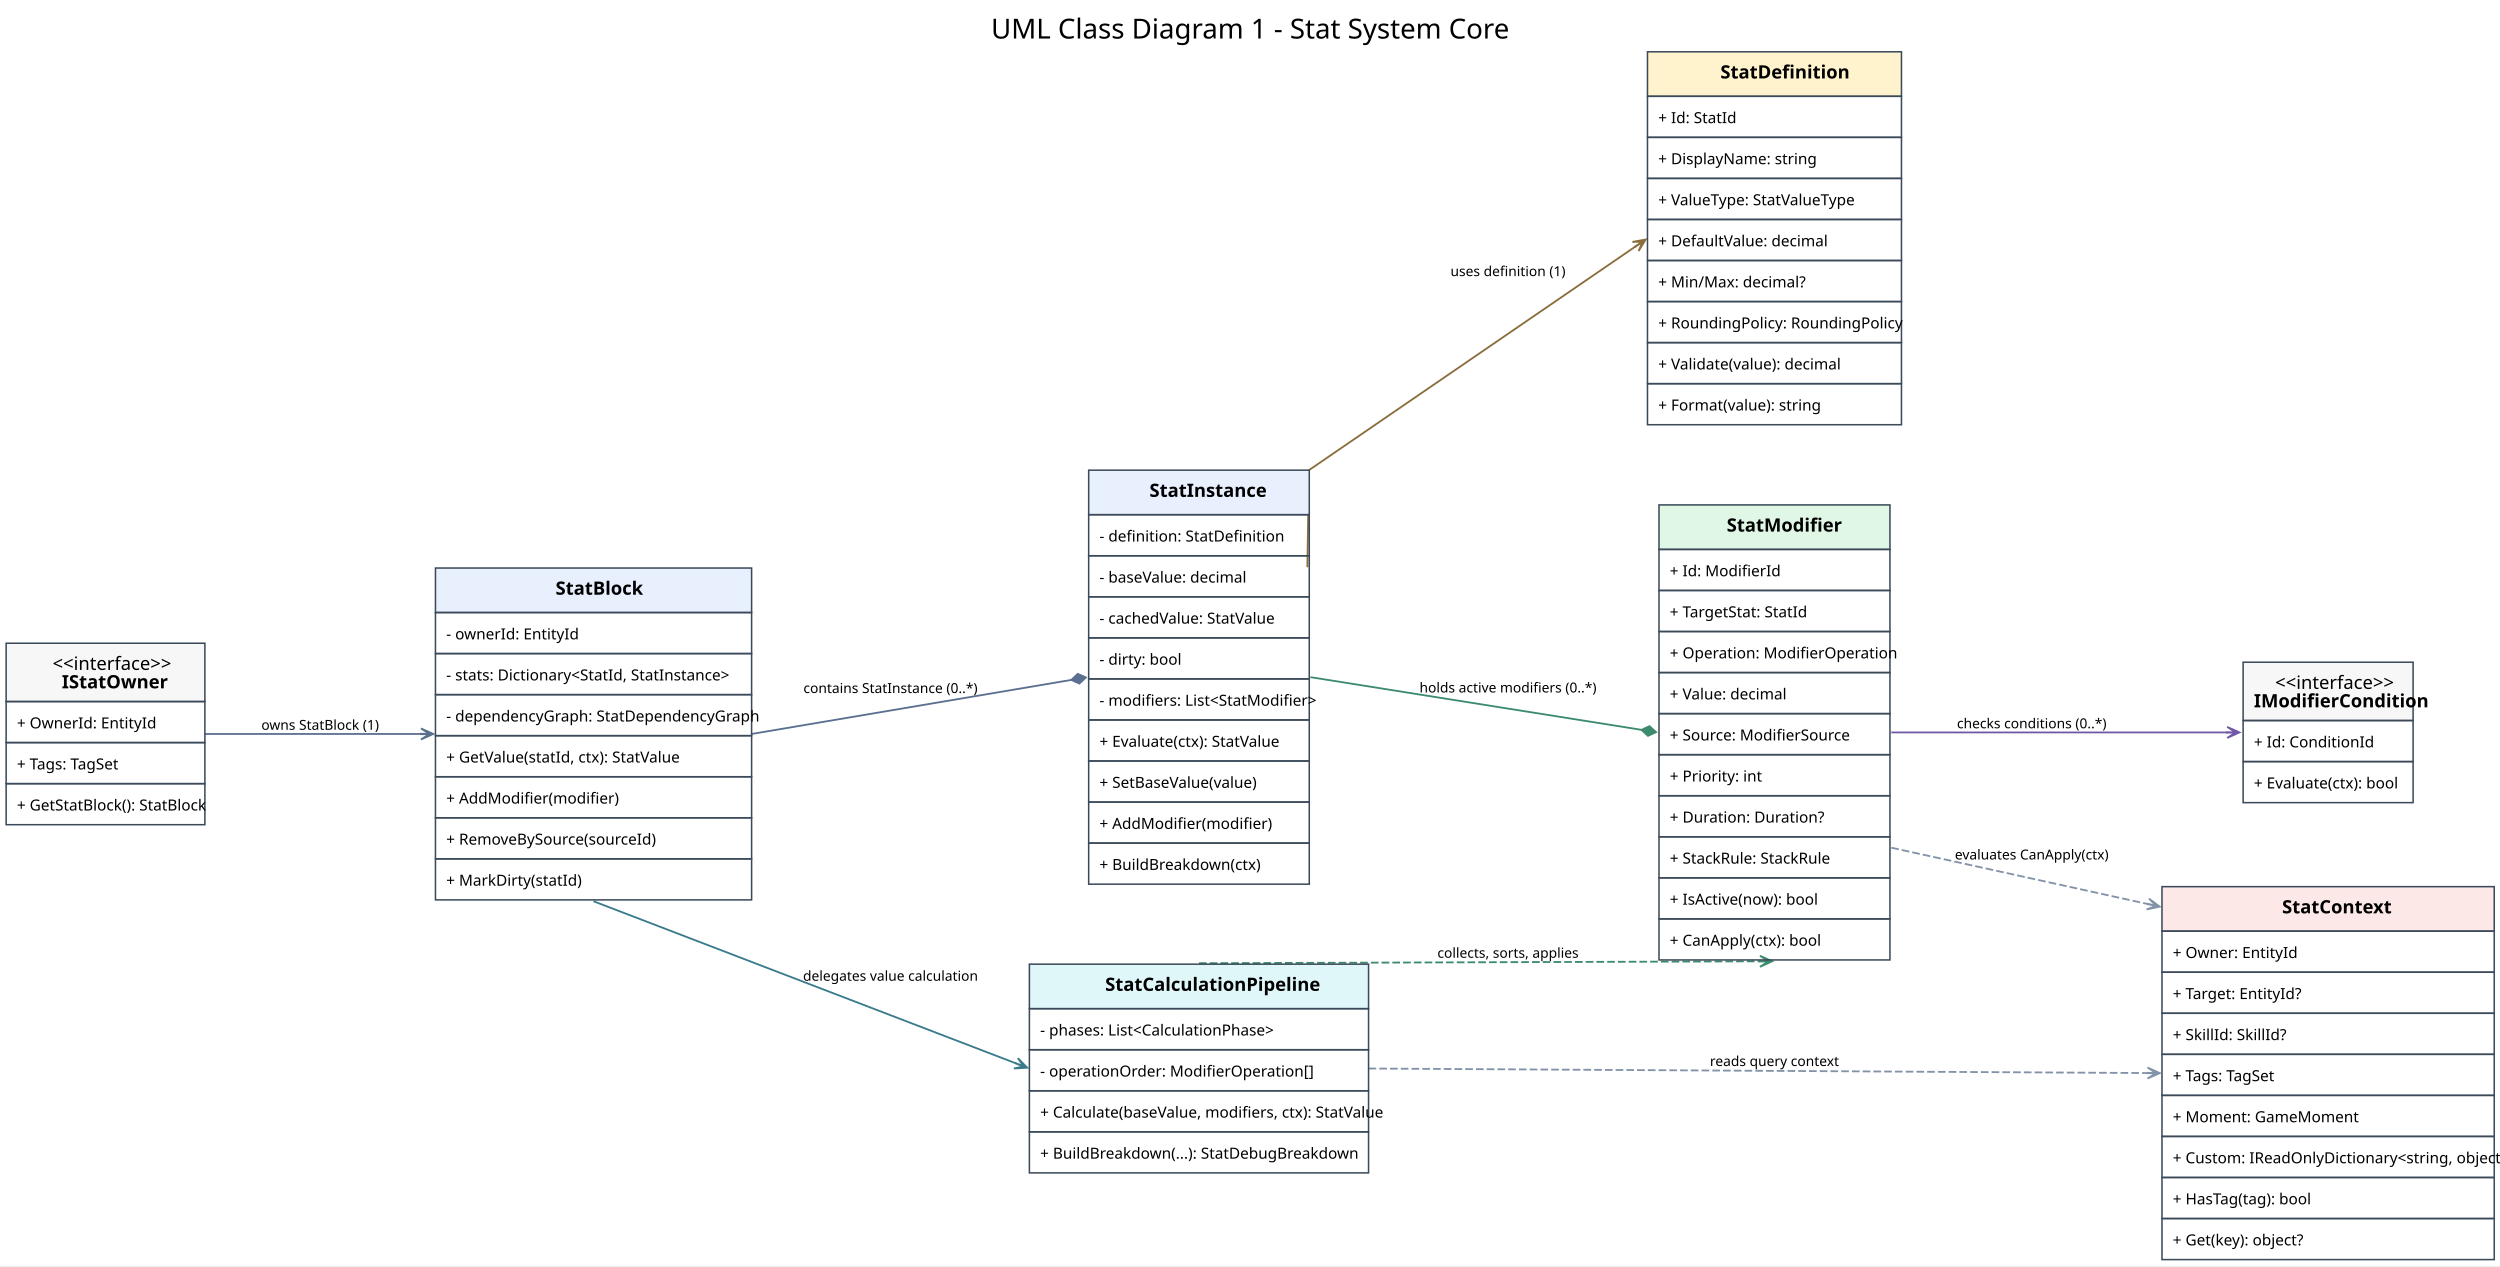
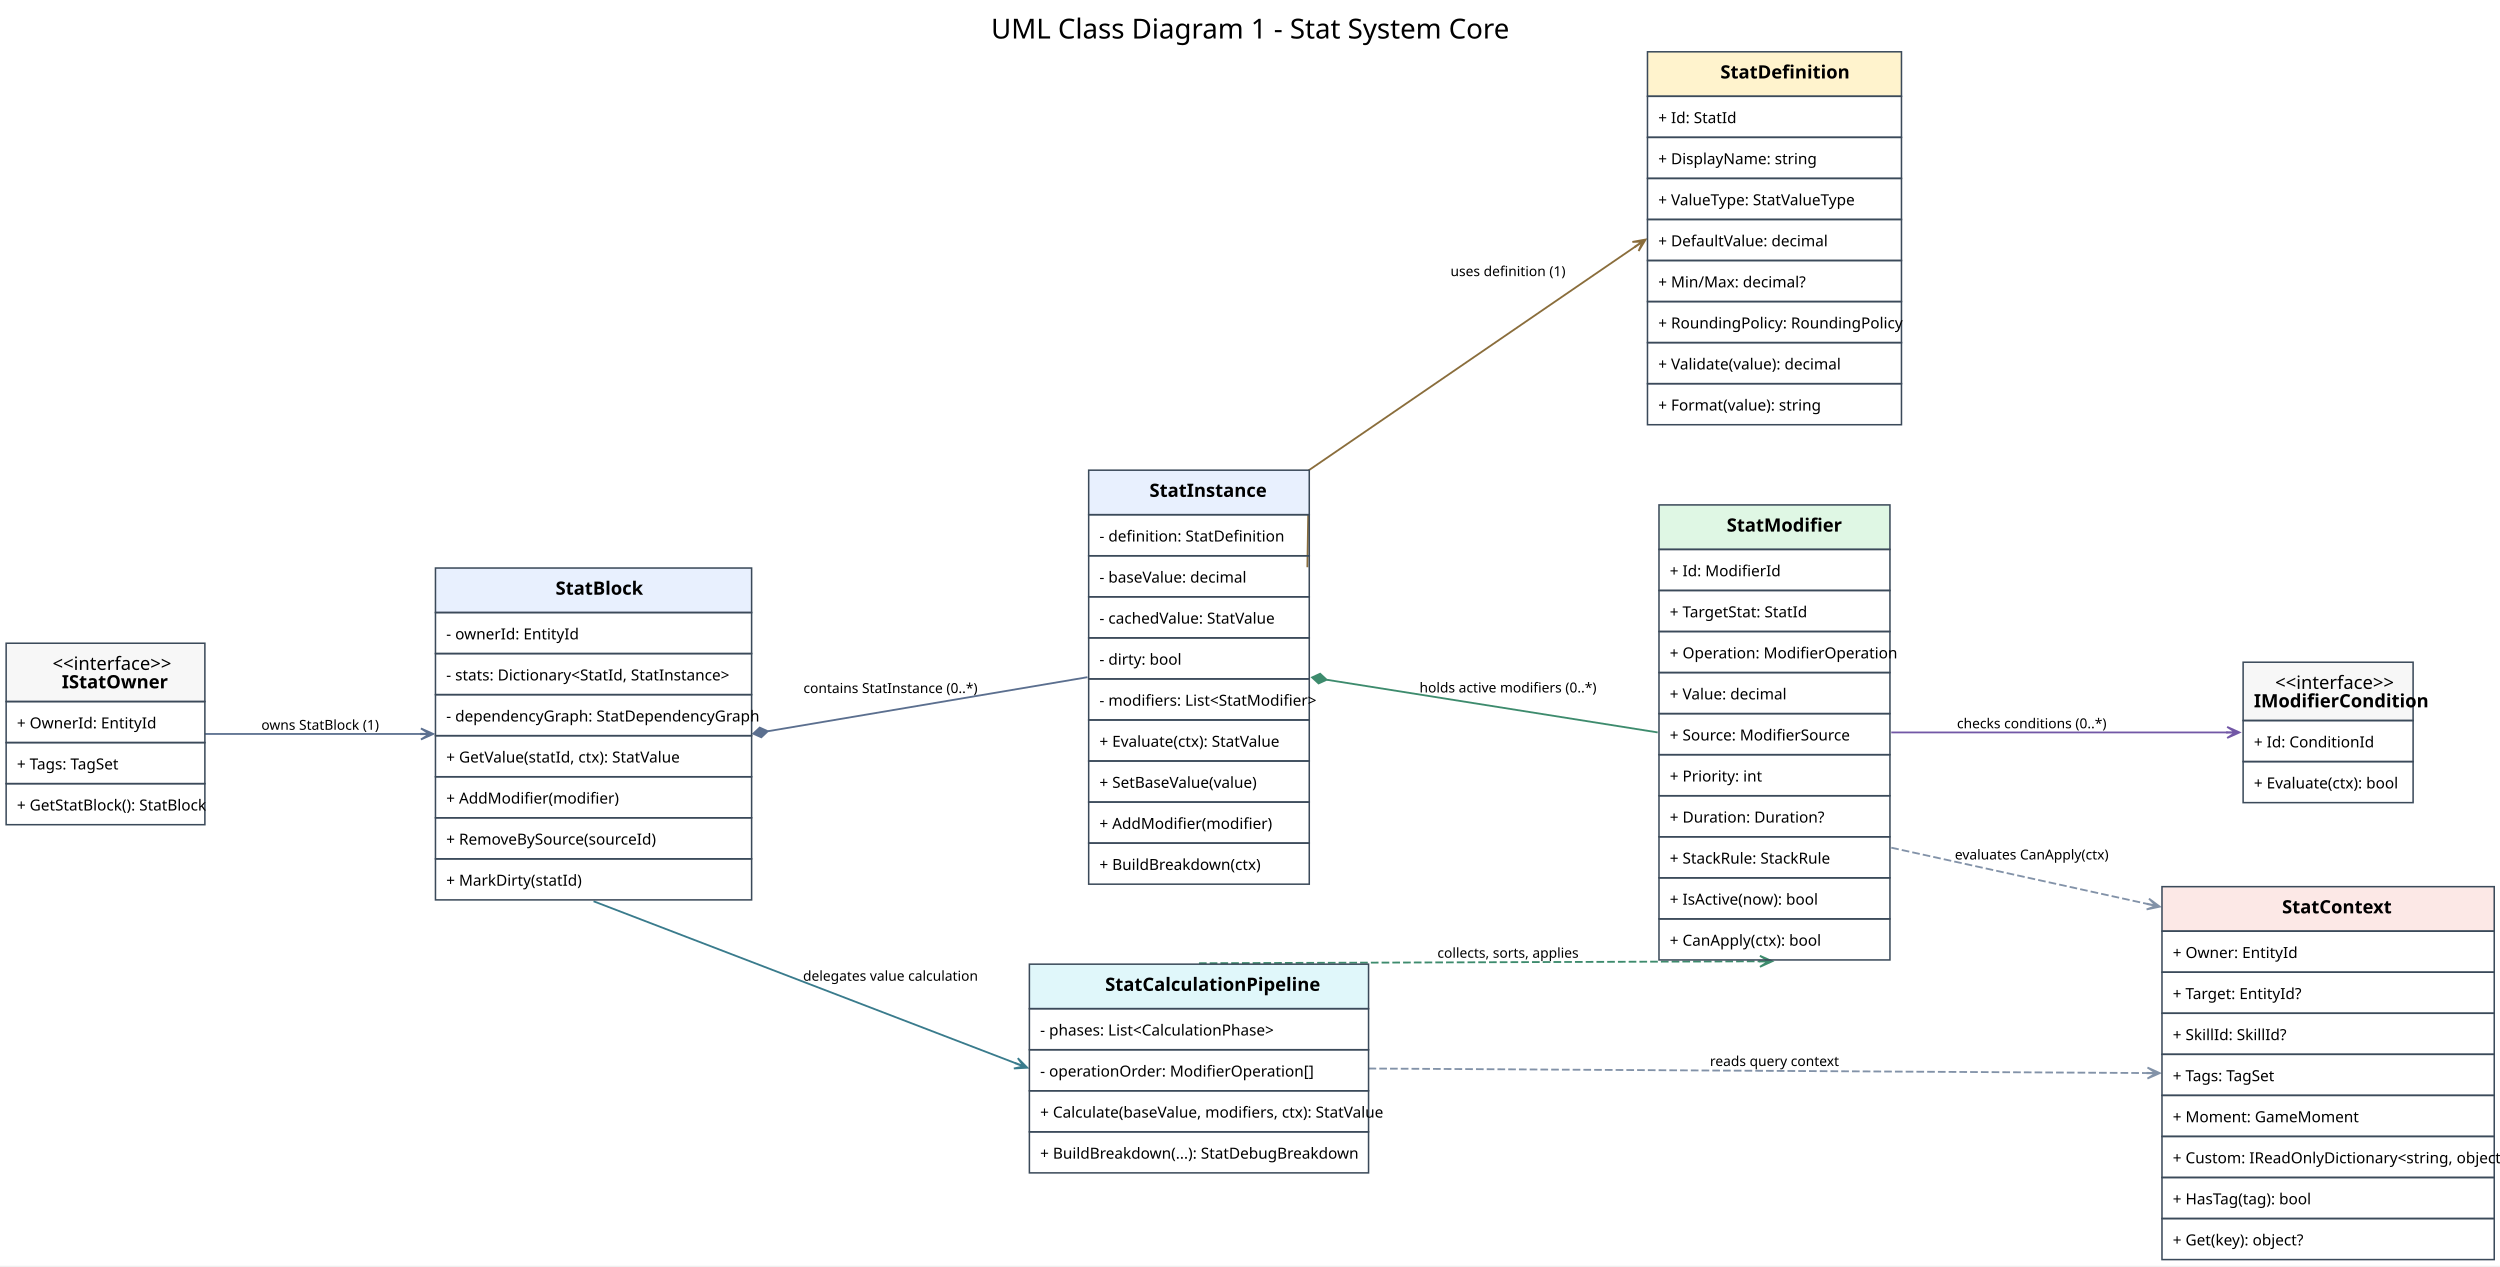
<svg xmlns="http://www.w3.org/2000/svg" width="2172pt" height="1100pt" viewBox="0.00 0.00 2172.00 1100.00">
  <g id="graph0" class="graph" transform="scale(1.33333 1.33333) rotate(0) translate(4 820.75)">
    <polygon fill="white" stroke="none" points="-4,4 -4,-820.75 1625.25,-820.75 1625.25,4 -4,4" />
    <text xml:space="preserve" text-anchor="middle" x="810.62" y="-795.65" font-family="Noto Sans KR" font-size="18.00">UML Class Diagram 1 - Stat System Core</text>
    <g id="edge1" class="edge">
      <path fill="none" stroke="#5b6f8f" stroke-width="1.2" d="M129.5,-342.5C129.5,-342.5 237.46,-342.5 270.35,-342.5" />
      <polygon fill="#5b6f8f" stroke="#5b6f8f" stroke-width="1.2" points="278.29,-342.5 270.29,-346.1 275.75,-342.6 270.29,-342.6 270.29,-342.5 270.29,-342.4 275.75,-342.4 270.29,-338.9 278.29,-342.5" />
      <text xml:space="preserve" text-anchor="middle" x="204.62" y="-345.2" font-family="Noto Sans KR" font-size="9.00">owns StatBlock (1)</text>
    </g>
    <g id="edge2" class="edge">
-       <path fill="none" stroke="#5b6f8f" stroke-width="1.2" d="M485.75,-342.5C485.75,-342.5 650.33,-370.32 694.05,-377.72" />
-       <polygon fill="#5b6f8f" stroke="#5b6f8f" stroke-width="1.2" points="694.08,-377.72 699.34,-375.36 703.54,-379.32 698.28,-381.67 694.08,-377.72" />
+       <path fill="none" stroke="#5b6f8f" stroke-width="1.2" d="M496.31,-344.28C540.02,-351.68 704.61,-379.5 704.61,-379.5" />
+       <polygon fill="#5b6f8f" stroke="#5b6f8f" stroke-width="1.2" points="496.28,-344.28 491.02,-346.64 486.82,-342.68 492.08,-340.33 496.28,-344.28" />
      <text xml:space="preserve" text-anchor="middle" x="576.25" y="-369.18" font-family="Noto Sans KR" font-size="9.00">contains StatInstance (0..*)</text>
    </g>
    <g id="edge6" class="edge">
      <path fill="none" stroke="#397b8c" stroke-width="1.2" d="M382.75,-233.48C382.75,-233.48 610,-146.28 657.94,-127.88" />
      <polygon fill="#397b8c" stroke="#397b8c" stroke-width="1.2" points="665.38,-125.02 659.21,-131.25 663.05,-126.03 657.95,-127.98 657.92,-127.89 657.88,-127.8 662.98,-125.84 656.63,-124.53 665.38,-125.02" />
      <text xml:space="preserve" text-anchor="middle" x="576.25" y="-181.69" font-family="Noto Sans KR" font-size="9.00">delegates value calculation</text>
    </g>
    <g id="edge3" class="edge">
      <path fill="none" stroke="#8a6d3b" stroke-width="1.2" d="M847.89,-451.14C847.89,-451.14 848.89,-514.38 848.89,-514.38 848.89,-514.38 1023.11,-633.72 1061.91,-660.3" />
      <polygon fill="#8a6d3b" stroke="#8a6d3b" stroke-width="1.2" points="1068.29,-664.67 1059.66,-663.12 1066.14,-663.32 1061.64,-660.23 1061.69,-660.15 1061.75,-660.07 1066.26,-663.16 1063.73,-657.18 1068.29,-664.67" />
      <text xml:space="preserve" text-anchor="middle" x="978.62" y="-640.84" font-family="Noto Sans KR" font-size="9.00">uses definition (1)</text>
    </g>
    <g id="edge4" class="edge">
-       <path fill="none" stroke="#3d8b6d" stroke-width="1.2" d="M849.89,-379.5C849.89,-379.5 1020.81,-352.31 1065.54,-345.19" />
-       <polygon fill="#3d8b6d" stroke="#3d8b6d" stroke-width="1.2" points="1065.6,-345.18 1069.83,-341.26 1075.08,-343.67 1070.84,-347.58 1065.6,-345.18" />
+       <path fill="none" stroke="#3d8b6d" stroke-width="1.2" d="M860.5,-377.81C905.23,-370.69 1076.15,-343.5 1076.15,-343.5" />
+       <polygon fill="#3d8b6d" stroke="#3d8b6d" stroke-width="1.2" points="860.44,-377.82 856.2,-381.74 850.96,-379.33 855.2,-375.42 860.44,-377.82" />
      <text xml:space="preserve" text-anchor="middle" x="978.62" y="-369.53" font-family="Noto Sans KR" font-size="9.00">holds active modifiers (0..*)</text>
    </g>
    <g id="edge8" class="edge">
      <path fill="none" stroke="#8292a8" stroke-width="1.2" stroke-dasharray="5,2" d="M1228.35,-268.4C1228.35,-268.4 1359.81,-239.53 1395.76,-231.64" />
      <polygon fill="#8292a8" stroke="#8292a8" stroke-width="1.2" points="1403.32,-229.97 1396.28,-235.21 1400.86,-230.62 1395.53,-231.79 1395.51,-231.69 1395.49,-231.59 1400.82,-230.42 1394.74,-228.17 1403.32,-229.97" />
      <text xml:space="preserve" text-anchor="middle" x="1319.88" y="-260.71" font-family="Noto Sans KR" font-size="9.00">evaluates CanApply(ctx)</text>
    </g>
    <g id="edge5" class="edge">
      <path fill="none" stroke="#7257a6" stroke-width="1.2" d="M1228.35,-343.5C1228.35,-343.5 1404.73,-343.5 1447.44,-343.5" />
      <polygon fill="#7257a6" stroke="#7257a6" stroke-width="1.2" points="1455.22,-343.5 1447.22,-347.1 1452.68,-343.6 1447.22,-343.6 1447.22,-343.5 1447.22,-343.4 1452.68,-343.4 1447.22,-339.9 1455.22,-343.5" />
      <text xml:space="preserve" text-anchor="middle" x="1319.88" y="-346.2" font-family="Noto Sans KR" font-size="9.00">checks conditions (0..*)</text>
    </g>
    <g id="edge9" class="edge">
      <path fill="none" stroke="#3d8b6d" stroke-width="1.2" stroke-dasharray="5,2" d="M777.25,-193.11C777.25,-193.11 1085.23,-194.16 1142.98,-194.36" />
      <polygon fill="#3d8b6d" stroke="#3d8b6d" stroke-width="1.2" points="1150.79,-194.39 1142.78,-197.96 1148.25,-194.48 1142.79,-194.46 1142.79,-194.36 1142.79,-194.26 1148.25,-194.28 1142.8,-190.76 1150.79,-194.39" />
      <text xml:space="preserve" text-anchor="middle" x="978.62" y="-196.67" font-family="Noto Sans KR" font-size="9.00">collects, sorts, applies</text>
    </g>
    <g id="edge7" class="edge">
      <path fill="none" stroke="#8292a8" stroke-width="1.2" stroke-dasharray="5,2" d="M887.75,-124.5C887.75,-124.5 1325.26,-121.96 1395.34,-121.55" />
      <polygon fill="#8292a8" stroke="#8292a8" stroke-width="1.2" points="1403.29,-121.51 1395.31,-125.15 1400.75,-121.62 1395.29,-121.66 1395.29,-121.56 1395.29,-121.46 1400.75,-121.42 1395.27,-117.96 1403.29,-121.51" />
      <text xml:space="preserve" text-anchor="middle" x="1152.25" y="-126.14" font-family="Noto Sans KR" font-size="9.00">reads query context</text>
    </g>
    <g id="node1" class="node">
      <polygon fill="#f7f7f7" stroke="none" points="0,-363.62 0,-401.62 129.5,-401.62 129.5,-363.62 0,-363.62" />
      <polygon fill="none" stroke="#3b4a5a" points="0,-363.62 0,-401.62 129.5,-401.62 129.5,-363.62 0,-363.62" />
      <text xml:space="preserve" text-anchor="start" x="30.25" y="-384.23" font-family="Noto Sans KR" font-size="12.00">&lt;&lt;interface&gt;&gt;</text>
      <text xml:space="preserve" text-anchor="start" x="36.25" y="-372.23" font-family="Noto Sans KR" font-weight="bold" font-size="12.00">IStatOwner</text>
      <polygon fill="none" stroke="#3b4a5a" points="0,-336.88 0,-363.62 129.5,-363.62 129.5,-336.88 0,-336.88" />
      <text xml:space="preserve" text-anchor="start" x="7" y="-346.12" font-family="Noto Sans KR" font-size="10.00">+ OwnerId: EntityId</text>
      <polygon fill="none" stroke="#3b4a5a" points="0,-310.12 0,-336.88 129.5,-336.88 129.5,-310.12 0,-310.12" />
      <text xml:space="preserve" text-anchor="start" x="7" y="-319.38" font-family="Noto Sans KR" font-size="10.00">+ Tags: TagSet</text>
      <polygon fill="none" stroke="#3b4a5a" points="0,-283.38 0,-310.12 129.5,-310.12 129.5,-283.38 0,-283.38" />
      <text xml:space="preserve" text-anchor="start" x="7" y="-292.62" font-family="Noto Sans KR" font-size="10.00">+ GetStatBlock(): StatBlock</text>
    </g>
    <g id="node2" class="node">
      <polygon fill="#e8f0fe" stroke="none" points="279.75,-421.62 279.75,-450.62 485.75,-450.62 485.75,-421.62 279.75,-421.62" />
      <polygon fill="none" stroke="#3b4a5a" points="279.75,-421.62 279.75,-450.62 485.75,-450.62 485.75,-421.62 279.75,-421.62" />
      <text xml:space="preserve" text-anchor="start" x="358" y="-433.23" font-family="Noto Sans KR" font-weight="bold" font-size="12.00">StatBlock</text>
      <polygon fill="none" stroke="#3b4a5a" points="279.75,-394.88 279.75,-421.62 485.75,-421.62 485.75,-394.88 279.75,-394.88" />
      <text xml:space="preserve" text-anchor="start" x="286.75" y="-404.12" font-family="Noto Sans KR" font-size="10.00">- ownerId: EntityId</text>
      <polygon fill="none" stroke="#3b4a5a" points="279.75,-368.12 279.75,-394.88 485.75,-394.88 485.75,-368.12 279.75,-368.12" />
      <text xml:space="preserve" text-anchor="start" x="286.75" y="-377.38" font-family="Noto Sans KR" font-size="10.00">- stats: Dictionary&lt;StatId, StatInstance&gt;</text>
      <polygon fill="none" stroke="#3b4a5a" points="279.75,-341.38 279.75,-368.12 485.75,-368.12 485.75,-341.38 279.75,-341.38" />
      <text xml:space="preserve" text-anchor="start" x="286.75" y="-350.62" font-family="Noto Sans KR" font-size="10.00">- dependencyGraph: StatDependencyGraph</text>
      <polygon fill="none" stroke="#3b4a5a" points="279.75,-314.62 279.75,-341.38 485.75,-341.38 485.75,-314.62 279.75,-314.62" />
      <text xml:space="preserve" text-anchor="start" x="286.75" y="-323.88" font-family="Noto Sans KR" font-size="10.00">+ GetValue(statId, ctx): StatValue</text>
      <polygon fill="none" stroke="#3b4a5a" points="279.75,-287.88 279.75,-314.62 485.75,-314.62 485.75,-287.88 279.75,-287.88" />
      <text xml:space="preserve" text-anchor="start" x="286.75" y="-297.12" font-family="Noto Sans KR" font-size="10.00">+ AddModifier(modifier)</text>
      <polygon fill="none" stroke="#3b4a5a" points="279.75,-261.12 279.75,-287.88 485.75,-287.88 485.75,-261.12 279.75,-261.12" />
      <text xml:space="preserve" text-anchor="start" x="286.75" y="-270.38" font-family="Noto Sans KR" font-size="10.00">+ RemoveBySource(sourceId)</text>
      <polygon fill="none" stroke="#3b4a5a" points="279.75,-234.38 279.75,-261.12 485.75,-261.12 485.75,-234.38 279.75,-234.38" />
      <text xml:space="preserve" text-anchor="start" x="286.75" y="-243.62" font-family="Noto Sans KR" font-size="10.00">+ MarkDirty(statId)</text>
    </g>
    <g id="node3" class="node">
      <polygon fill="#e8f0fe" stroke="none" points="705.38,-485.38 705.38,-514.38 849.12,-514.38 849.12,-485.38 705.38,-485.38" />
      <polygon fill="none" stroke="#3b4a5a" points="705.38,-485.38 705.38,-514.38 849.12,-514.38 849.12,-485.38 705.38,-485.38" />
      <text xml:space="preserve" text-anchor="start" x="745" y="-496.98" font-family="Noto Sans KR" font-weight="bold" font-size="12.00">StatInstance</text>
      <polygon fill="none" stroke="#3b4a5a" points="705.38,-458.62 705.38,-485.38 849.12,-485.38 849.12,-458.62 705.38,-458.62" />
      <text xml:space="preserve" text-anchor="start" x="712.38" y="-467.88" font-family="Noto Sans KR" font-size="10.00">- definition: StatDefinition</text>
      <polygon fill="none" stroke="#3b4a5a" points="705.38,-431.88 705.38,-458.62 849.12,-458.62 849.12,-431.88 705.38,-431.88" />
      <text xml:space="preserve" text-anchor="start" x="712.38" y="-441.12" font-family="Noto Sans KR" font-size="10.00">- baseValue: decimal</text>
      <polygon fill="none" stroke="#3b4a5a" points="705.38,-405.12 705.38,-431.88 849.12,-431.88 849.12,-405.12 705.38,-405.12" />
      <text xml:space="preserve" text-anchor="start" x="712.38" y="-414.38" font-family="Noto Sans KR" font-size="10.00">- cachedValue: StatValue</text>
      <polygon fill="none" stroke="#3b4a5a" points="705.38,-378.38 705.38,-405.12 849.12,-405.12 849.12,-378.38 705.38,-378.38" />
      <text xml:space="preserve" text-anchor="start" x="712.38" y="-387.62" font-family="Noto Sans KR" font-size="10.00">- dirty: bool</text>
      <polygon fill="none" stroke="#3b4a5a" points="705.38,-351.62 705.38,-378.38 849.12,-378.38 849.12,-351.62 705.38,-351.62" />
      <text xml:space="preserve" text-anchor="start" x="712.38" y="-360.88" font-family="Noto Sans KR" font-size="10.00">- modifiers: List&lt;StatModifier&gt;</text>
      <polygon fill="none" stroke="#3b4a5a" points="705.38,-324.88 705.38,-351.62 849.12,-351.62 849.12,-324.88 705.38,-324.88" />
      <text xml:space="preserve" text-anchor="start" x="712.38" y="-334.12" font-family="Noto Sans KR" font-size="10.00">+ Evaluate(ctx): StatValue</text>
      <polygon fill="none" stroke="#3b4a5a" points="705.38,-298.12 705.38,-324.88 849.12,-324.88 849.12,-298.12 705.38,-298.12" />
      <text xml:space="preserve" text-anchor="start" x="712.38" y="-307.38" font-family="Noto Sans KR" font-size="10.00">+ SetBaseValue(value)</text>
      <polygon fill="none" stroke="#3b4a5a" points="705.38,-271.38 705.38,-298.12 849.12,-298.12 849.12,-271.38 705.38,-271.38" />
      <text xml:space="preserve" text-anchor="start" x="712.38" y="-280.62" font-family="Noto Sans KR" font-size="10.00">+ AddModifier(modifier)</text>
      <polygon fill="none" stroke="#3b4a5a" points="705.38,-244.62 705.38,-271.38 849.12,-271.38 849.12,-244.62 705.38,-244.62" />
      <text xml:space="preserve" text-anchor="start" x="712.38" y="-253.88" font-family="Noto Sans KR" font-size="10.00">+ BuildBreakdown(ctx)</text>
    </g>
    <g id="node4" class="node">
      <polygon fill="#fff3cd" stroke="none" points="1069.5,-758 1069.5,-787 1235,-787 1235,-758 1069.5,-758" />
      <polygon fill="none" stroke="#3b4a5a" points="1069.5,-758 1069.5,-787 1235,-787 1235,-758 1069.5,-758" />
      <text xml:space="preserve" text-anchor="start" x="1117" y="-769.6" font-family="Noto Sans KR" font-weight="bold" font-size="12.00">StatDefinition</text>
      <polygon fill="none" stroke="#3b4a5a" points="1069.5,-731.25 1069.5,-758 1235,-758 1235,-731.25 1069.5,-731.25" />
      <text xml:space="preserve" text-anchor="start" x="1076.5" y="-740.5" font-family="Noto Sans KR" font-size="10.00">+ Id: StatId</text>
      <polygon fill="none" stroke="#3b4a5a" points="1069.5,-704.5 1069.5,-731.25 1235,-731.25 1235,-704.5 1069.5,-704.5" />
      <text xml:space="preserve" text-anchor="start" x="1076.5" y="-713.75" font-family="Noto Sans KR" font-size="10.00">+ DisplayName: string</text>
      <polygon fill="none" stroke="#3b4a5a" points="1069.5,-677.75 1069.5,-704.5 1235,-704.5 1235,-677.75 1069.5,-677.75" />
      <text xml:space="preserve" text-anchor="start" x="1076.5" y="-687" font-family="Noto Sans KR" font-size="10.00">+ ValueType: StatValueType</text>
      <polygon fill="none" stroke="#3b4a5a" points="1069.5,-651 1069.5,-677.75 1235,-677.75 1235,-651 1069.5,-651" />
      <text xml:space="preserve" text-anchor="start" x="1076.5" y="-660.25" font-family="Noto Sans KR" font-size="10.00">+ DefaultValue: decimal</text>
      <polygon fill="none" stroke="#3b4a5a" points="1069.5,-624.25 1069.5,-651 1235,-651 1235,-624.25 1069.5,-624.25" />
      <text xml:space="preserve" text-anchor="start" x="1076.5" y="-633.5" font-family="Noto Sans KR" font-size="10.00">+ Min/Max: decimal?</text>
      <polygon fill="none" stroke="#3b4a5a" points="1069.5,-597.5 1069.5,-624.25 1235,-624.25 1235,-597.5 1069.5,-597.5" />
      <text xml:space="preserve" text-anchor="start" x="1076.5" y="-606.75" font-family="Noto Sans KR" font-size="10.00">+ RoundingPolicy: RoundingPolicy</text>
      <polygon fill="none" stroke="#3b4a5a" points="1069.5,-570.75 1069.5,-597.5 1235,-597.5 1235,-570.75 1069.5,-570.75" />
      <text xml:space="preserve" text-anchor="start" x="1076.5" y="-580" font-family="Noto Sans KR" font-size="10.00">+ Validate(value): decimal</text>
      <polygon fill="none" stroke="#3b4a5a" points="1069.5,-544 1069.5,-570.75 1235,-570.75 1235,-544 1069.5,-544" />
      <text xml:space="preserve" text-anchor="start" x="1076.5" y="-553.25" font-family="Noto Sans KR" font-size="10.00">+ Format(value): string</text>
    </g>
    <g id="node5" class="node">
      <polygon fill="#dff7e4" stroke="none" points="1077,-462.75 1077,-491.75 1227.5,-491.75 1227.5,-462.75 1077,-462.75" />
      <polygon fill="none" stroke="#3b4a5a" points="1077,-462.75 1077,-491.75 1227.5,-491.75 1227.5,-462.75 1077,-462.75" />
      <text xml:space="preserve" text-anchor="start" x="1121.12" y="-474.35" font-family="Noto Sans KR" font-weight="bold" font-size="12.00">StatModifier</text>
      <polygon fill="none" stroke="#3b4a5a" points="1077,-436 1077,-462.75 1227.5,-462.75 1227.5,-436 1077,-436" />
      <text xml:space="preserve" text-anchor="start" x="1084" y="-445.25" font-family="Noto Sans KR" font-size="10.00">+ Id: ModifierId</text>
      <polygon fill="none" stroke="#3b4a5a" points="1077,-409.25 1077,-436 1227.5,-436 1227.5,-409.25 1077,-409.25" />
      <text xml:space="preserve" text-anchor="start" x="1084" y="-418.5" font-family="Noto Sans KR" font-size="10.00">+ TargetStat: StatId</text>
      <polygon fill="none" stroke="#3b4a5a" points="1077,-382.5 1077,-409.25 1227.5,-409.25 1227.5,-382.5 1077,-382.5" />
      <text xml:space="preserve" text-anchor="start" x="1084" y="-391.75" font-family="Noto Sans KR" font-size="10.00">+ Operation: ModifierOperation</text>
      <polygon fill="none" stroke="#3b4a5a" points="1077,-355.75 1077,-382.5 1227.5,-382.5 1227.5,-355.75 1077,-355.75" />
      <text xml:space="preserve" text-anchor="start" x="1084" y="-365" font-family="Noto Sans KR" font-size="10.00">+ Value: decimal</text>
      <polygon fill="none" stroke="#3b4a5a" points="1077,-329 1077,-355.75 1227.5,-355.75 1227.5,-329 1077,-329" />
      <text xml:space="preserve" text-anchor="start" x="1084" y="-338.25" font-family="Noto Sans KR" font-size="10.00">+ Source: ModifierSource</text>
      <polygon fill="none" stroke="#3b4a5a" points="1077,-302.25 1077,-329 1227.5,-329 1227.5,-302.25 1077,-302.25" />
      <text xml:space="preserve" text-anchor="start" x="1084" y="-311.5" font-family="Noto Sans KR" font-size="10.00">+ Priority: int</text>
      <polygon fill="none" stroke="#3b4a5a" points="1077,-275.5 1077,-302.25 1227.5,-302.25 1227.5,-275.5 1077,-275.5" />
      <text xml:space="preserve" text-anchor="start" x="1084" y="-284.75" font-family="Noto Sans KR" font-size="10.00">+ Duration: Duration?</text>
      <polygon fill="none" stroke="#3b4a5a" points="1077,-248.75 1077,-275.5 1227.5,-275.5 1227.5,-248.75 1077,-248.75" />
      <text xml:space="preserve" text-anchor="start" x="1084" y="-258" font-family="Noto Sans KR" font-size="10.00">+ StackRule: StackRule</text>
      <polygon fill="none" stroke="#3b4a5a" points="1077,-222 1077,-248.75 1227.5,-248.75 1227.5,-222 1077,-222" />
      <text xml:space="preserve" text-anchor="start" x="1084" y="-231.25" font-family="Noto Sans KR" font-size="10.00">+ IsActive(now): bool</text>
      <polygon fill="none" stroke="#3b4a5a" points="1077,-195.25 1077,-222 1227.5,-222 1227.5,-195.25 1077,-195.25" />
      <text xml:space="preserve" text-anchor="start" x="1084" y="-204.5" font-family="Noto Sans KR" font-size="10.00">+ CanApply(ctx): bool</text>
    </g>
    <g id="node6" class="node">
      <polygon fill="#fce8e6" stroke="none" points="1404.75,-214 1404.75,-243 1621.25,-243 1621.25,-214 1404.75,-214" />
      <polygon fill="none" stroke="#3b4a5a" points="1404.75,-214 1404.75,-243 1621.25,-243 1621.25,-214 1404.75,-214" />
      <text xml:space="preserve" text-anchor="start" x="1483" y="-225.6" font-family="Noto Sans KR" font-weight="bold" font-size="12.00">StatContext</text>
      <polygon fill="none" stroke="#3b4a5a" points="1404.75,-187.25 1404.75,-214 1621.25,-214 1621.25,-187.25 1404.75,-187.25" />
      <text xml:space="preserve" text-anchor="start" x="1411.75" y="-196.5" font-family="Noto Sans KR" font-size="10.00">+ Owner: EntityId</text>
      <polygon fill="none" stroke="#3b4a5a" points="1404.75,-160.5 1404.75,-187.25 1621.25,-187.25 1621.25,-160.5 1404.75,-160.5" />
      <text xml:space="preserve" text-anchor="start" x="1411.75" y="-169.75" font-family="Noto Sans KR" font-size="10.00">+ Target: EntityId?</text>
      <polygon fill="none" stroke="#3b4a5a" points="1404.75,-133.75 1404.75,-160.5 1621.25,-160.5 1621.25,-133.75 1404.75,-133.75" />
      <text xml:space="preserve" text-anchor="start" x="1411.75" y="-143" font-family="Noto Sans KR" font-size="10.00">+ SkillId: SkillId?</text>
      <polygon fill="none" stroke="#3b4a5a" points="1404.75,-107 1404.75,-133.75 1621.25,-133.75 1621.25,-107 1404.75,-107" />
      <text xml:space="preserve" text-anchor="start" x="1411.75" y="-116.25" font-family="Noto Sans KR" font-size="10.00">+ Tags: TagSet</text>
      <polygon fill="none" stroke="#3b4a5a" points="1404.75,-80.25 1404.75,-107 1621.25,-107 1621.25,-80.25 1404.75,-80.25" />
      <text xml:space="preserve" text-anchor="start" x="1411.75" y="-89.5" font-family="Noto Sans KR" font-size="10.00">+ Moment: GameMoment</text>
      <polygon fill="none" stroke="#3b4a5a" points="1404.75,-53.5 1404.75,-80.25 1621.25,-80.25 1621.25,-53.5 1404.75,-53.5" />
      <text xml:space="preserve" text-anchor="start" x="1411.75" y="-62.75" font-family="Noto Sans KR" font-size="10.00">+ Custom: IReadOnlyDictionary&lt;string, object&gt;</text>
      <polygon fill="none" stroke="#3b4a5a" points="1404.75,-26.75 1404.75,-53.5 1621.25,-53.5 1621.25,-26.75 1404.75,-26.75" />
      <text xml:space="preserve" text-anchor="start" x="1411.75" y="-36" font-family="Noto Sans KR" font-size="10.00">+ HasTag(tag): bool</text>
      <polygon fill="none" stroke="#3b4a5a" points="1404.75,0 1404.75,-26.75 1621.25,-26.75 1621.25,0 1404.75,0" />
      <text xml:space="preserve" text-anchor="start" x="1411.75" y="-9.25" font-family="Noto Sans KR" font-size="10.00">+ Get(key): object?</text>
    </g>
    <g id="node7" class="node">
      <polygon fill="#f7f7f7" stroke="none" points="1457.62,-351.25 1457.62,-389.25 1568.38,-389.25 1568.38,-351.25 1457.62,-351.25" />
      <polygon fill="none" stroke="#3b4a5a" points="1457.62,-351.25 1457.62,-389.25 1568.38,-389.25 1568.38,-351.25 1457.62,-351.25" />
      <text xml:space="preserve" text-anchor="start" x="1478.5" y="-371.85" font-family="Noto Sans KR" font-size="12.00">&lt;&lt;interface&gt;&gt;</text>
      <text xml:space="preserve" text-anchor="start" x="1464.62" y="-359.85" font-family="Noto Sans KR" font-weight="bold" font-size="12.00">IModifierCondition</text>
      <polygon fill="none" stroke="#3b4a5a" points="1457.62,-324.5 1457.62,-351.25 1568.38,-351.25 1568.38,-324.5 1457.62,-324.5" />
      <text xml:space="preserve" text-anchor="start" x="1464.62" y="-333.75" font-family="Noto Sans KR" font-size="10.00">+ Id: ConditionId</text>
      <polygon fill="none" stroke="#3b4a5a" points="1457.62,-297.75 1457.62,-324.5 1568.38,-324.5 1568.38,-297.75 1457.62,-297.75" />
      <text xml:space="preserve" text-anchor="start" x="1464.62" y="-307" font-family="Noto Sans KR" font-size="10.00">+ Evaluate(ctx): bool</text>
    </g>
    <g id="node8" class="node">
      <polygon fill="#e0f7fa" stroke="none" points="666.75,-163.5 666.75,-192.5 887.75,-192.5 887.75,-163.5 666.75,-163.5" />
      <polygon fill="none" stroke="#3b4a5a" points="666.75,-163.5 666.75,-192.5 887.75,-192.5 887.75,-163.5 666.75,-163.5" />
      <text xml:space="preserve" text-anchor="start" x="716.12" y="-175.1" font-family="Noto Sans KR" font-weight="bold" font-size="12.00">StatCalculationPipeline</text>
      <polygon fill="none" stroke="#3b4a5a" points="666.75,-136.75 666.75,-163.5 887.75,-163.5 887.75,-136.75 666.75,-136.75" />
      <text xml:space="preserve" text-anchor="start" x="673.75" y="-146" font-family="Noto Sans KR" font-size="10.00">- phases: List&lt;CalculationPhase&gt;</text>
      <polygon fill="none" stroke="#3b4a5a" points="666.75,-110 666.75,-136.75 887.75,-136.75 887.75,-110 666.75,-110" />
      <text xml:space="preserve" text-anchor="start" x="673.75" y="-119.25" font-family="Noto Sans KR" font-size="10.00">- operationOrder: ModifierOperation[]</text>
      <polygon fill="none" stroke="#3b4a5a" points="666.75,-83.25 666.75,-110 887.75,-110 887.75,-83.25 666.75,-83.25" />
      <text xml:space="preserve" text-anchor="start" x="673.75" y="-92.5" font-family="Noto Sans KR" font-size="10.00">+ Calculate(baseValue, modifiers, ctx): StatValue</text>
      <polygon fill="none" stroke="#3b4a5a" points="666.75,-56.5 666.75,-83.25 887.75,-83.25 887.75,-56.5 666.75,-56.5" />
      <text xml:space="preserve" text-anchor="start" x="673.75" y="-65.75" font-family="Noto Sans KR" font-size="10.00">+ BuildBreakdown(...): StatDebugBreakdown</text>
    </g>
  </g>
</svg>
